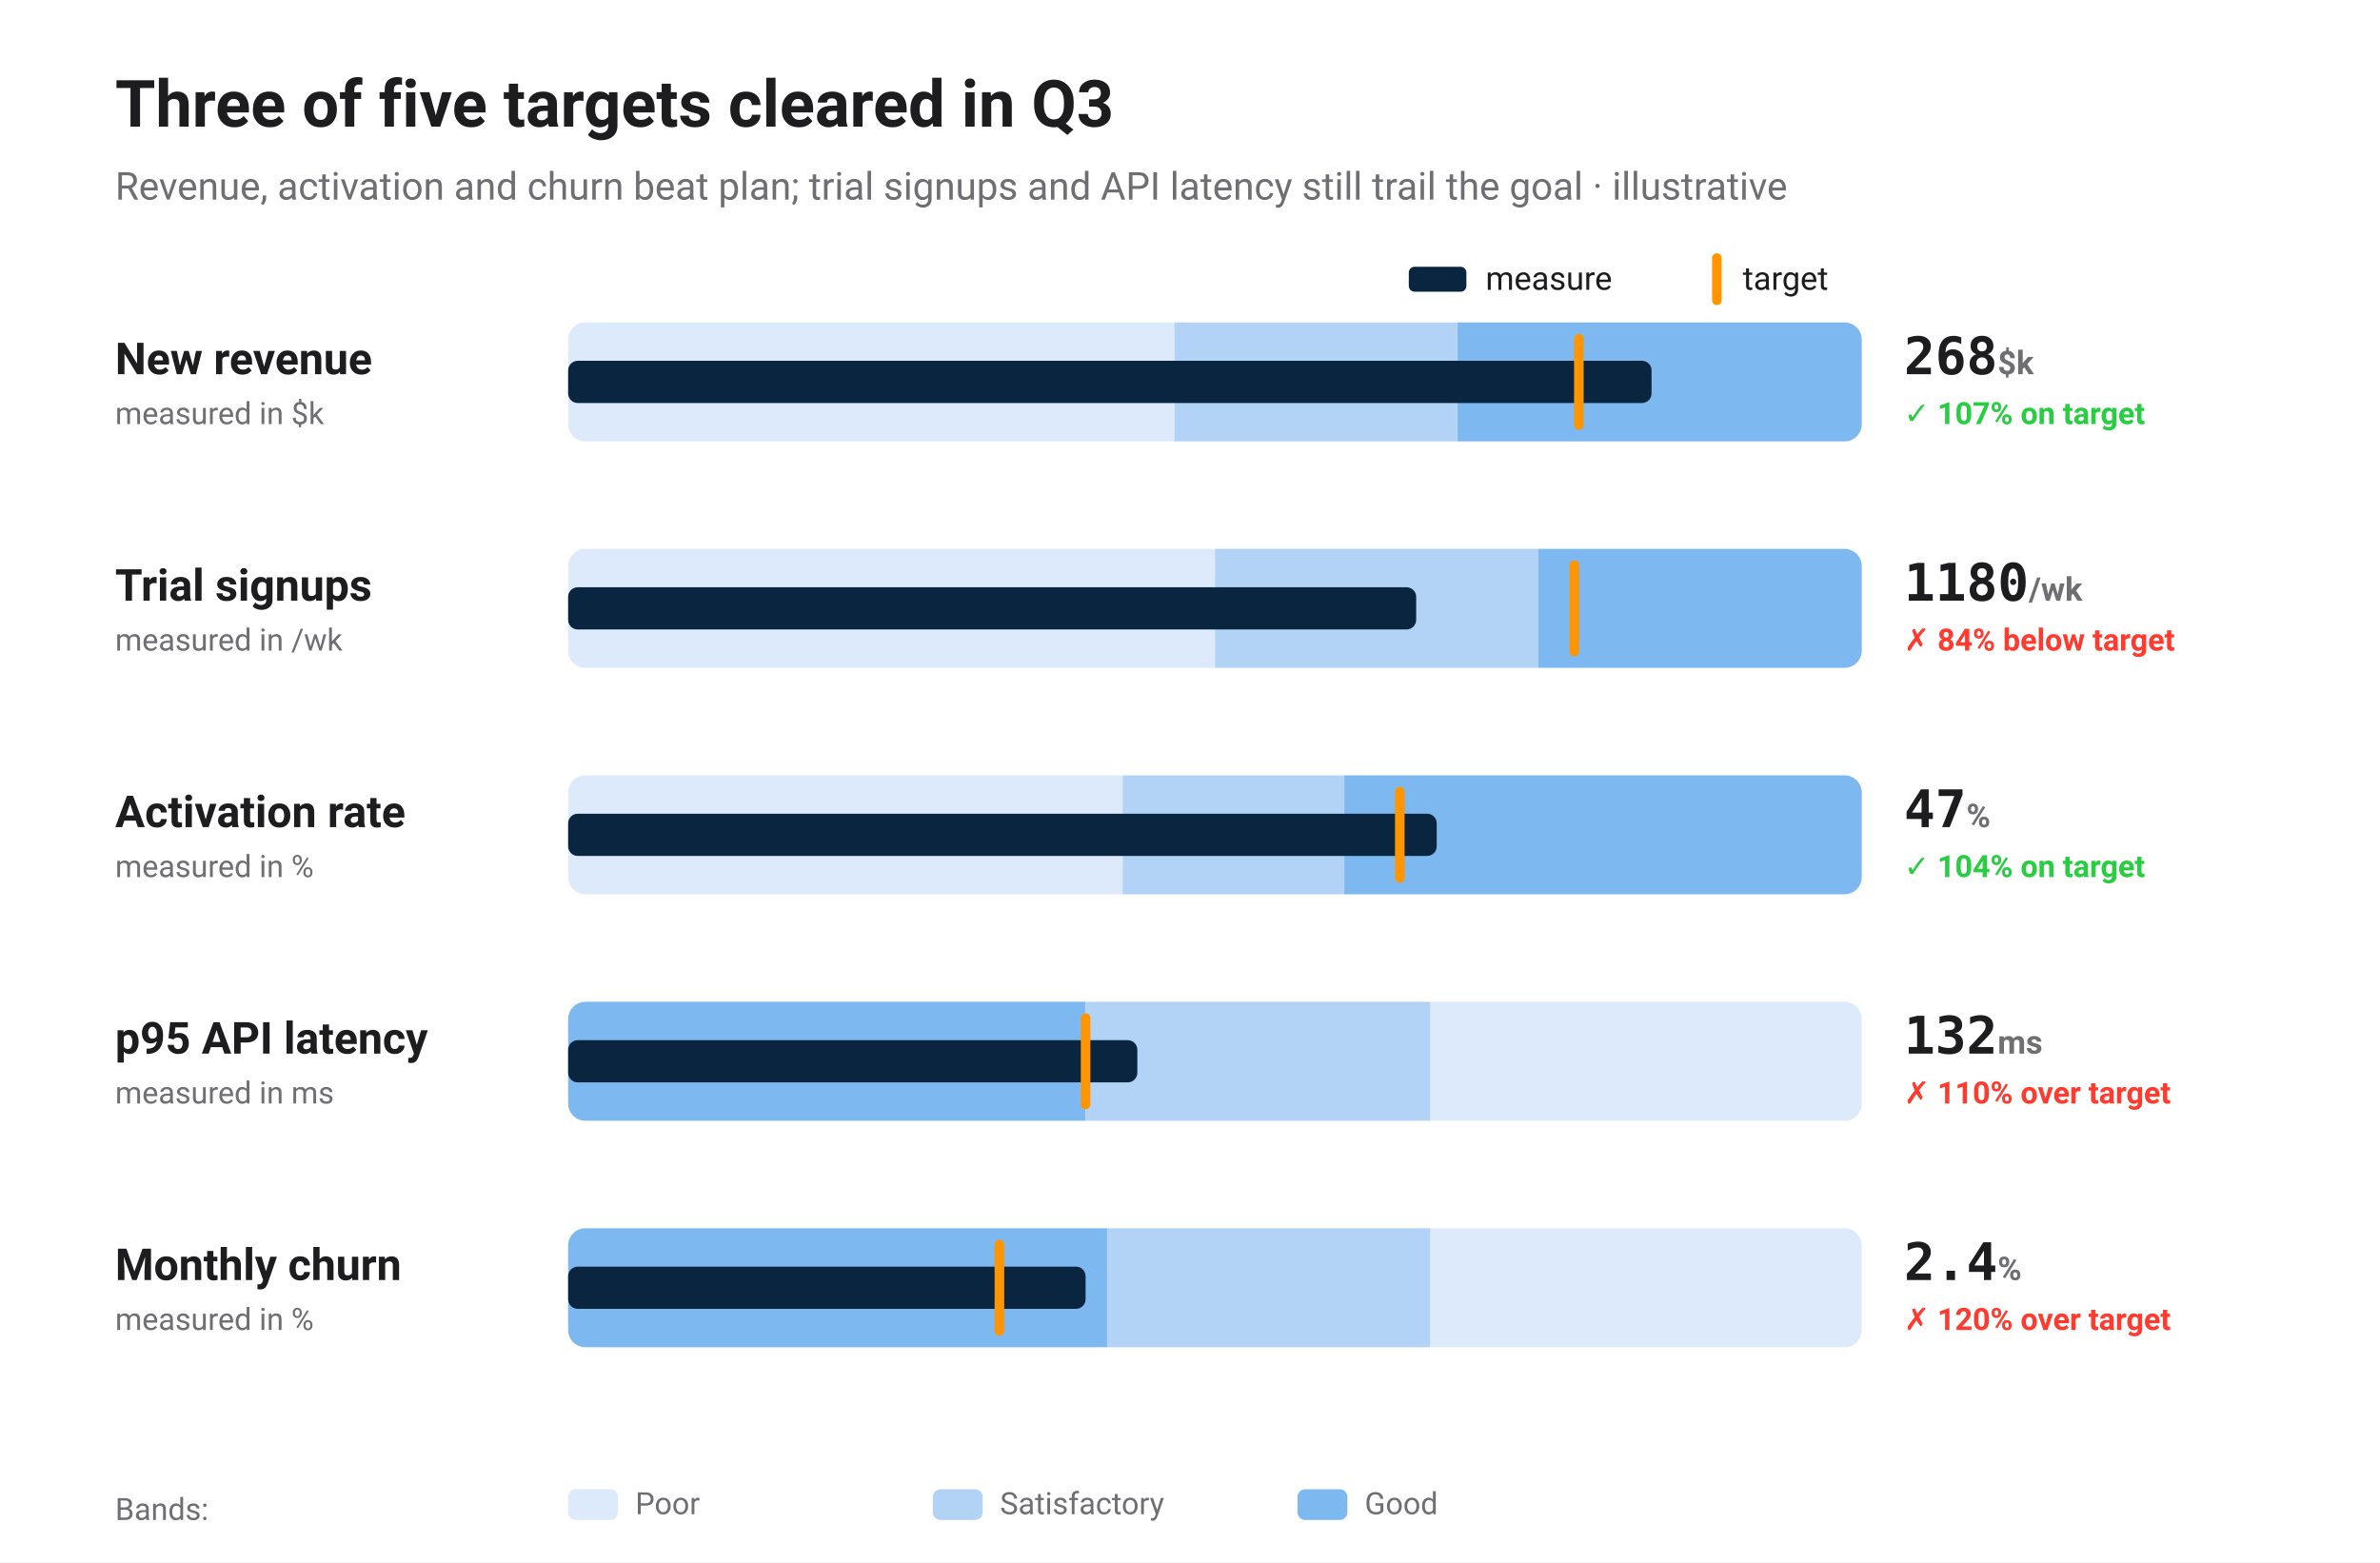
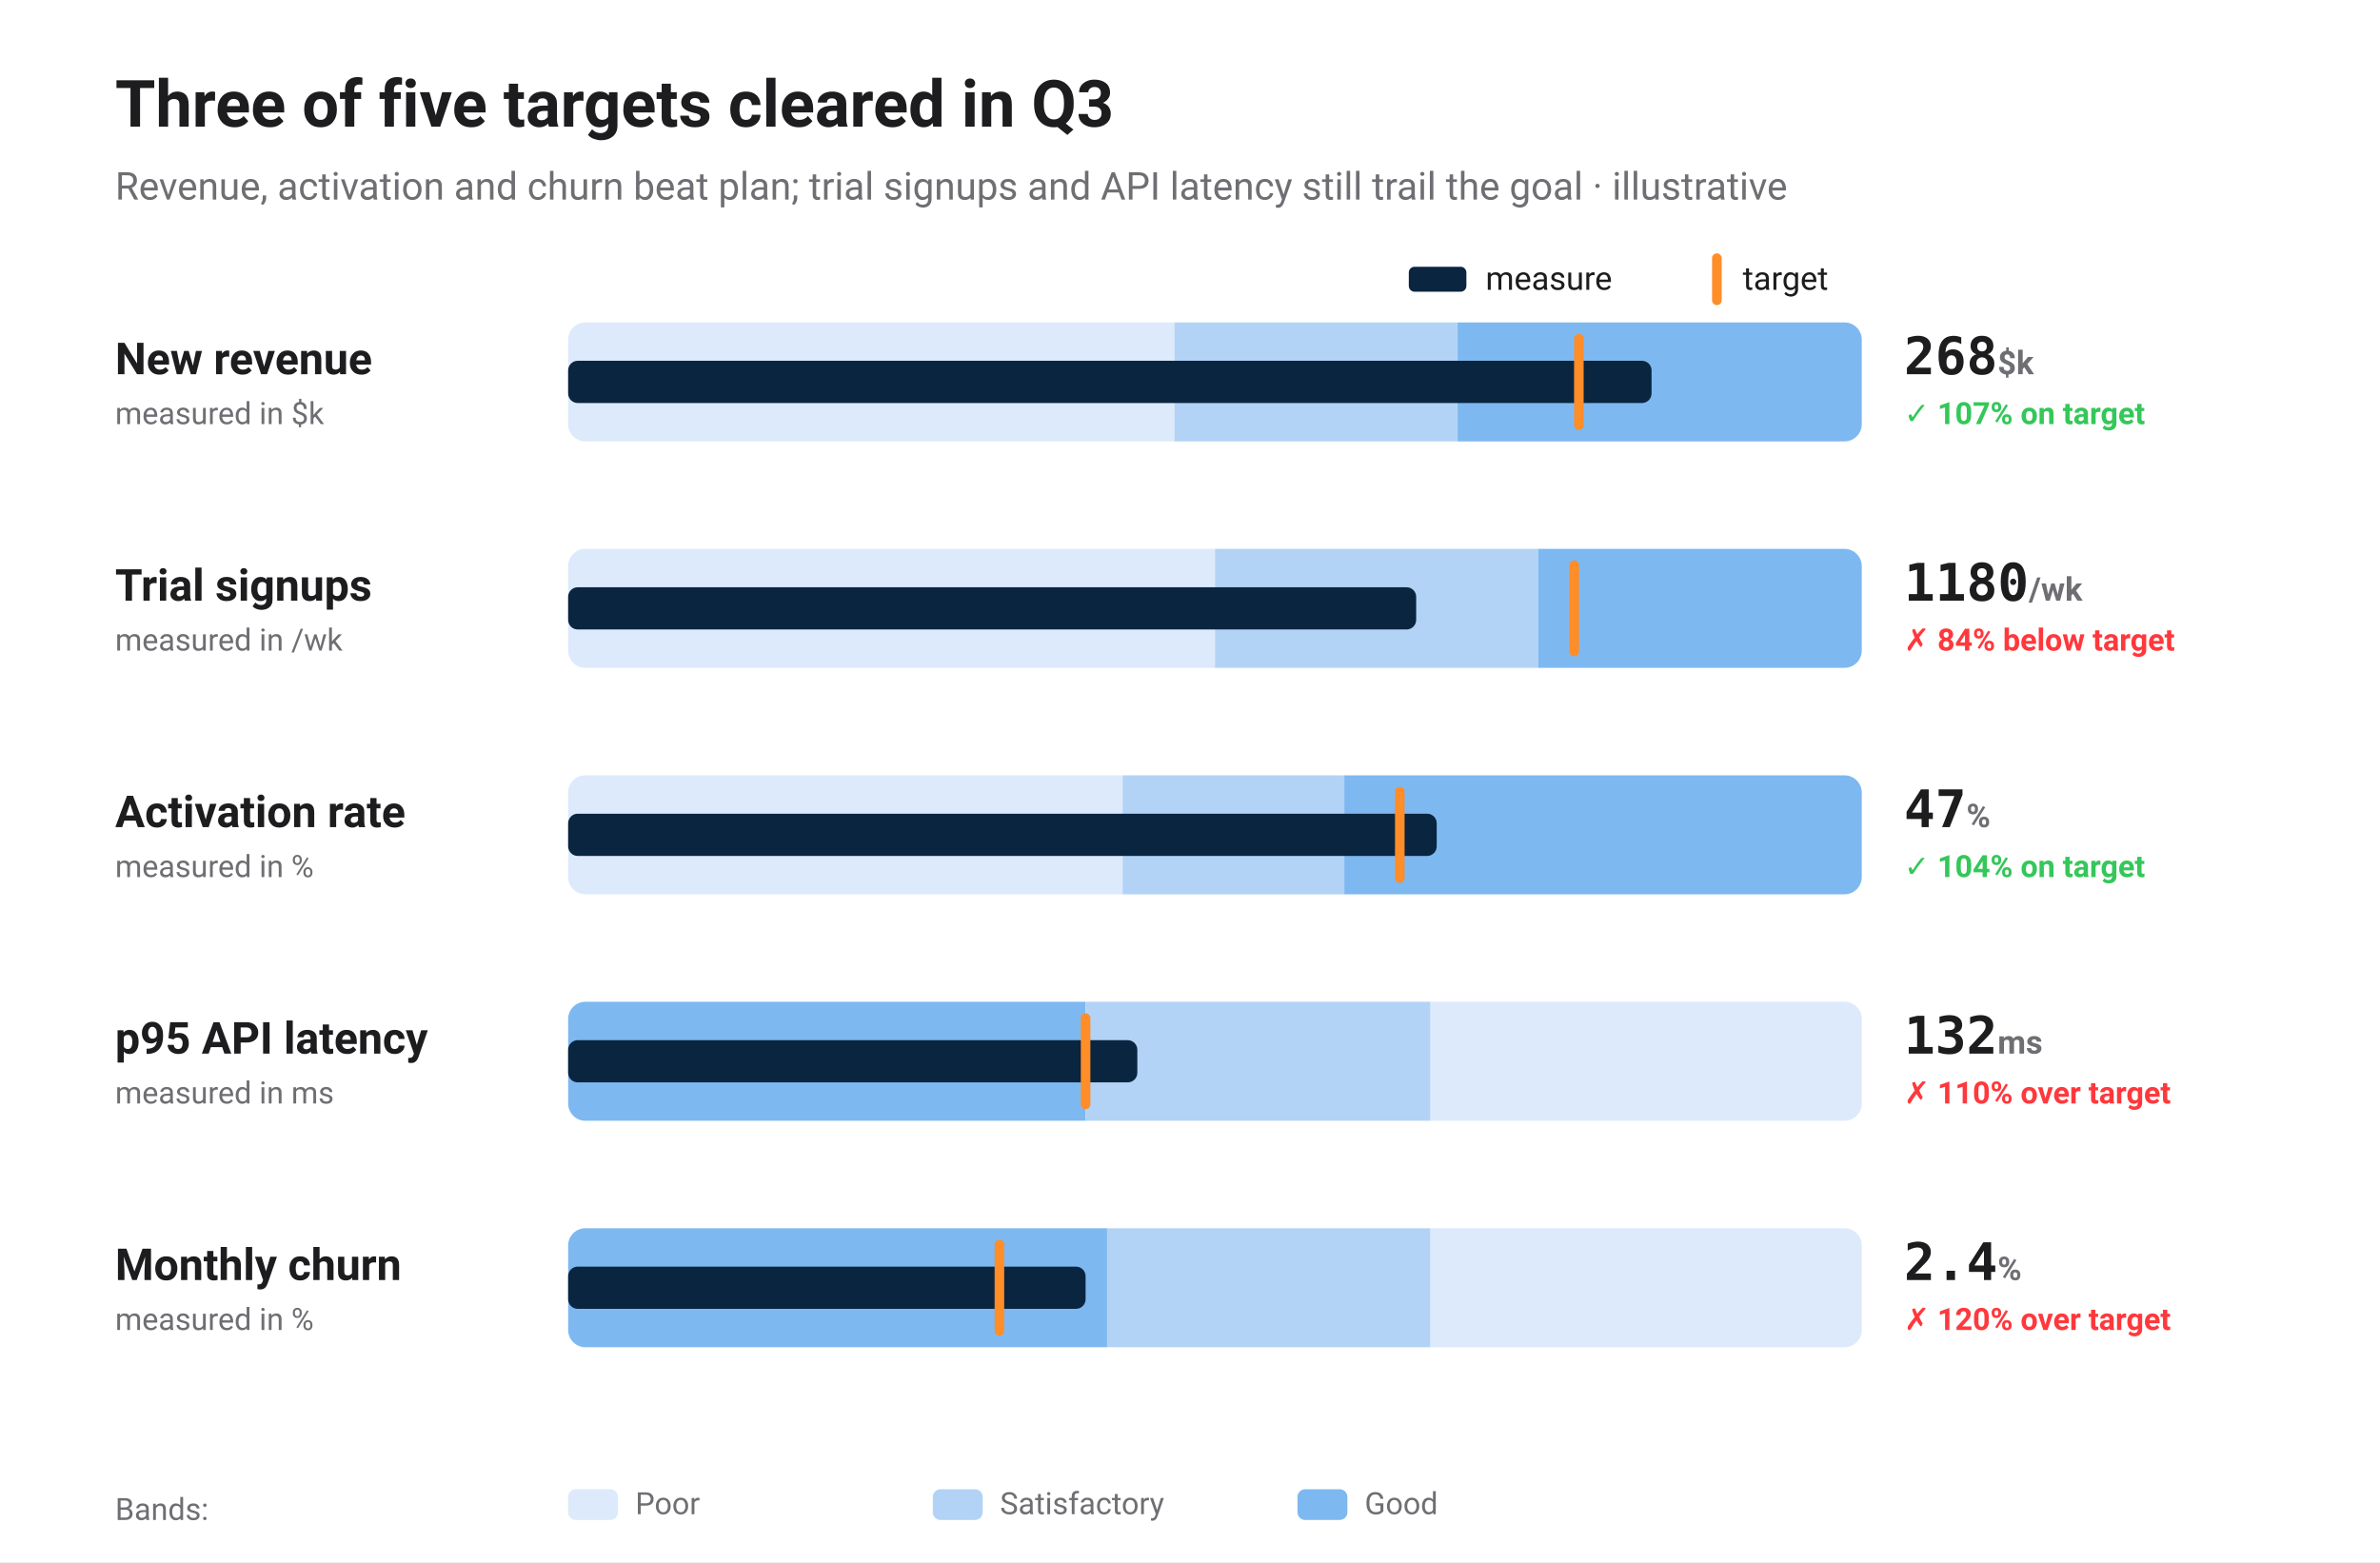
<svg xmlns="http://www.w3.org/2000/svg" width="1240" height="814" viewBox="0 0 1240 814" font-family="Roboto, system-ui, sans-serif" role="img" aria-labelledby="bl-title bl-desc">
  <style>.bar{cursor:pointer}.bar:hover,.bar:focus{stroke:#1D1D1F;stroke-width:2}.bar:focus{outline:none}@media (prefers-contrast: more){
  .bu-tick{fill:#993600;}
  .bu-beat{fill:#006700;}
  .bu-miss{fill:#B50000;}
}@media (prefers-color-scheme: dark){
  [fill="#FFFFFF"]{fill:#0B0B0C;}
  [fill="#1D1D1F"]{fill:#F2F2F7;}
  [fill="#6E6E73"]{fill:#9C9CA3;}
  [style*="multiply"]{mix-blend-mode:screen;}
}</style>
  <rect width="1240" height="814" fill="#FFFFFF" />
  <text x="60" y="66" font-size="34" font-weight="700" fill="#1D1D1F">Three of five targets cleared in Q3</text>
  <text x="60" y="104" font-size="20" fill="#6E6E73">Revenue, activation and churn beat plan; trial signups and API latency still trail the goal · illustrative</text>
  <rect x="734" y="139" width="30" height="13" rx="3" fill="#0A2540" />
  <text x="774" y="151" font-size="17" fill="#1D1D1F">measure</text>
-   <rect class="bu-tick" x="892" y="132" width="5" height="27" rx="2.5" fill="#FF9500" />
+   <rect class="bu-tick" x="892" y="132" width="5" height="27" rx="2.5" fill="#FF8D28" />
  <text x="908" y="151" font-size="17" fill="#1D1D1F">target</text>
  <clipPath id="track-clip-0">
    <rect x="296.0" y="168.0" width="674.0" height="62" rx="9" />
  </clipPath>
  <g clip-path="url(#track-clip-0)">
    <rect x="296.0" y="168.0" width="315.94" height="62" fill="#DCEAFB" />
    <rect x="611.9" y="168.0" width="147.44" height="62" fill="#B2D3F5" />
    <rect x="759.4" y="168.0" width="210.62" height="62" fill="#7EB8F0" />
  </g>
  <rect class="bar" x="296.0" y="188.0" width="564.48" height="22" rx="5" fill="#0A2540" tabindex="0" role="img" aria-label="New revenue: 268 $k — 107% of target (250 $k)" />
-   <rect class="bu-tick" x="820.1" y="174.0" width="5" height="50.0" rx="2.5" fill="#FF9500" />
+   <rect class="bu-tick" x="820.1" y="174.0" width="5" height="50.0" rx="2.5" fill="#FF8D28" />
  <text x="60" y="195.0" font-size="23" font-weight="600" fill="#1D1D1F">New revenue</text>
  <text x="60" y="221.0" font-size="16" fill="#6E6E73">measured in $k</text>
  <text x="992.0" y="195.0" font-size="27" font-weight="700" font-family="Roboto Mono, monospace" fill="#1D1D1F">268<tspan font-size="17" font-family="Roboto, sans-serif" fill="#6E6E73"> $k</tspan>
  </text>
-   <text class="bu-beat" x="992.0" y="221.0" font-size="16" font-weight="600" fill="#28CD41">✓ 107% on target</text>
+   <text class="bu-beat" x="992.0" y="221.0" font-size="16" font-weight="600" fill="#34C759">✓ 107% on target</text>
  <clipPath id="track-clip-1">
    <rect x="296.0" y="286.0" width="674.0" height="62" rx="9" />
  </clipPath>
  <g clip-path="url(#track-clip-1)">
    <rect x="296.0" y="286.0" width="337.00" height="62" fill="#DCEAFB" />
    <rect x="633.0" y="286.0" width="168.50" height="62" fill="#B2D3F5" />
    <rect x="801.5" y="286.0" width="168.50" height="62" fill="#7EB8F0" />
  </g>
  <rect class="bar" x="296.0" y="306.0" width="441.84" height="22" rx="5" fill="#0A2540" tabindex="0" role="img" aria-label="Trial signups: 1180 /wk — 84% of target (1400 /wk)" />
-   <rect class="bu-tick" x="817.7" y="292.0" width="5" height="50.0" rx="2.5" fill="#FF9500" />
+   <rect class="bu-tick" x="817.7" y="292.0" width="5" height="50.0" rx="2.5" fill="#FF8D28" />
  <text x="60" y="313.0" font-size="23" font-weight="600" fill="#1D1D1F">Trial signups</text>
  <text x="60" y="339.0" font-size="16" fill="#6E6E73">measured in /wk</text>
  <text x="992.0" y="313.0" font-size="27" font-weight="700" font-family="Roboto Mono, monospace" fill="#1D1D1F">1180<tspan font-size="17" font-family="Roboto, sans-serif" fill="#6E6E73"> /wk</tspan>
  </text>
-   <text class="bu-miss" x="992.0" y="339.0" font-size="16" font-weight="600" fill="#FF3B30">✗ 84% below target</text>
+   <text class="bu-miss" x="992.0" y="339.0" font-size="16" font-weight="600" fill="#FF383C">✗ 84% below target</text>
  <clipPath id="track-clip-2">
    <rect x="296.0" y="404.0" width="674.0" height="62" rx="9" />
  </clipPath>
  <g clip-path="url(#track-clip-2)">
    <rect x="296.0" y="404.0" width="288.86" height="62" fill="#DCEAFB" />
    <rect x="584.9" y="404.0" width="115.54" height="62" fill="#B2D3F5" />
    <rect x="700.4" y="404.0" width="269.60" height="62" fill="#7EB8F0" />
  </g>
  <rect class="bar" x="296.0" y="424.0" width="452.54" height="22" rx="5" fill="#0A2540" tabindex="0" role="img" aria-label="Activation rate: 47 % — 104% of target (45 %)" />
-   <rect class="bu-tick" x="726.8" y="410.0" width="5" height="50.0" rx="2.5" fill="#FF9500" />
+   <rect class="bu-tick" x="726.8" y="410.0" width="5" height="50.0" rx="2.5" fill="#FF8D28" />
  <text x="60" y="431.0" font-size="23" font-weight="600" fill="#1D1D1F">Activation rate</text>
  <text x="60" y="457.0" font-size="16" fill="#6E6E73">measured in %</text>
  <text x="992.0" y="431.0" font-size="27" font-weight="700" font-family="Roboto Mono, monospace" fill="#1D1D1F">47<tspan font-size="17" font-family="Roboto, sans-serif" fill="#6E6E73"> %</tspan>
  </text>
-   <text class="bu-beat" x="992.0" y="457.0" font-size="16" font-weight="600" fill="#28CD41">✓ 104% on target</text>
+   <text class="bu-beat" x="992.0" y="457.0" font-size="16" font-weight="600" fill="#34C759">✓ 104% on target</text>
  <clipPath id="track-clip-3">
    <rect x="296.0" y="522.0" width="674.0" height="62" rx="9" />
  </clipPath>
  <g clip-path="url(#track-clip-3)">
    <rect x="296.0" y="522.0" width="269.60" height="62" fill="#7EB8F0" />
    <rect x="565.6" y="522.0" width="179.73" height="62" fill="#B2D3F5" />
    <rect x="745.3" y="522.0" width="224.67" height="62" fill="#DCEAFB" />
  </g>
  <rect class="bar" x="296.0" y="542.0" width="296.56" height="22" rx="5" fill="#0A2540" tabindex="0" role="img" aria-label="p95 API latency: 132 ms — 110% of target (120 ms)" />
-   <rect class="bu-tick" x="563.1" y="528.0" width="5" height="50.0" rx="2.5" fill="#FF9500" />
+   <rect class="bu-tick" x="563.1" y="528.0" width="5" height="50.0" rx="2.5" fill="#FF8D28" />
  <text x="60" y="549.0" font-size="23" font-weight="600" fill="#1D1D1F">p95 API latency</text>
  <text x="60" y="575.0" font-size="16" fill="#6E6E73">measured in ms</text>
  <text x="992.0" y="549.0" font-size="27" font-weight="700" font-family="Roboto Mono, monospace" fill="#1D1D1F">132<tspan font-size="17" font-family="Roboto, sans-serif" fill="#6E6E73"> ms</tspan>
  </text>
-   <text class="bu-miss" x="992.0" y="575.0" font-size="16" font-weight="600" fill="#FF3B30">✗ 110% over target</text>
+   <text class="bu-miss" x="992.0" y="575.0" font-size="16" font-weight="600" fill="#FF383C">✗ 110% over target</text>
  <clipPath id="track-clip-4">
    <rect x="296.0" y="640.0" width="674.0" height="62" rx="9" />
  </clipPath>
  <g clip-path="url(#track-clip-4)">
    <rect x="296.0" y="640.0" width="280.83" height="62" fill="#7EB8F0" />
    <rect x="576.8" y="640.0" width="168.50" height="62" fill="#B2D3F5" />
    <rect x="745.3" y="640.0" width="224.67" height="62" fill="#DCEAFB" />
  </g>
  <rect class="bar" x="296.0" y="660.0" width="269.60" height="22" rx="5" fill="#0A2540" tabindex="0" role="img" aria-label="Monthly churn: 2.4 % — 120% of target (2 %)" />
-   <rect class="bu-tick" x="518.2" y="646.0" width="5" height="50.0" rx="2.5" fill="#FF9500" />
+   <rect class="bu-tick" x="518.2" y="646.0" width="5" height="50.0" rx="2.5" fill="#FF8D28" />
  <text x="60" y="667.0" font-size="23" font-weight="600" fill="#1D1D1F">Monthly churn</text>
  <text x="60" y="693.0" font-size="16" fill="#6E6E73">measured in %</text>
  <text x="992.0" y="667.0" font-size="27" font-weight="700" font-family="Roboto Mono, monospace" fill="#1D1D1F">2.4<tspan font-size="17" font-family="Roboto, sans-serif" fill="#6E6E73"> %</tspan>
  </text>
-   <text class="bu-miss" x="992.0" y="693.0" font-size="16" font-weight="600" fill="#FF3B30">✗ 120% over target</text>
+   <text class="bu-miss" x="992.0" y="693.0" font-size="16" font-weight="600" fill="#FF383C">✗ 120% over target</text>
  <text x="60" y="792.0" font-size="16" fill="#6E6E73">Bands:</text>
  <rect x="296.0" y="776.0" width="26" height="16" rx="4" fill="#DCEAFB" />
  <text x="331.0" y="789.0" font-size="16" fill="#6E6E73">Poor</text>
  <rect x="486.0" y="776.0" width="26" height="16" rx="4" fill="#B2D3F5" />
  <text x="521.0" y="789.0" font-size="16" fill="#6E6E73">Satisfactory</text>
  <rect x="676.0" y="776.0" width="26" height="16" rx="4" fill="#7EB8F0" />
  <text x="711.0" y="789.0" font-size="16" fill="#6E6E73">Good</text>
  <g data-fs-internal="" role="button" tabindex="0" aria-label="Toggle fullscreen" transform="translate(1192,14)" style="display:none;cursor:pointer">
    <rect x="0" y="0" width="34" height="34" rx="8" fill="#F2F3F5" />
    <path d="M6 13 V6 h7 M28 13 V6 h-7 M6 21 v7 h7 M28 21 v7 h-7" fill="none" stroke="#1D1D1F" stroke-width="2" stroke-linecap="round" />
  </g>
</svg>
